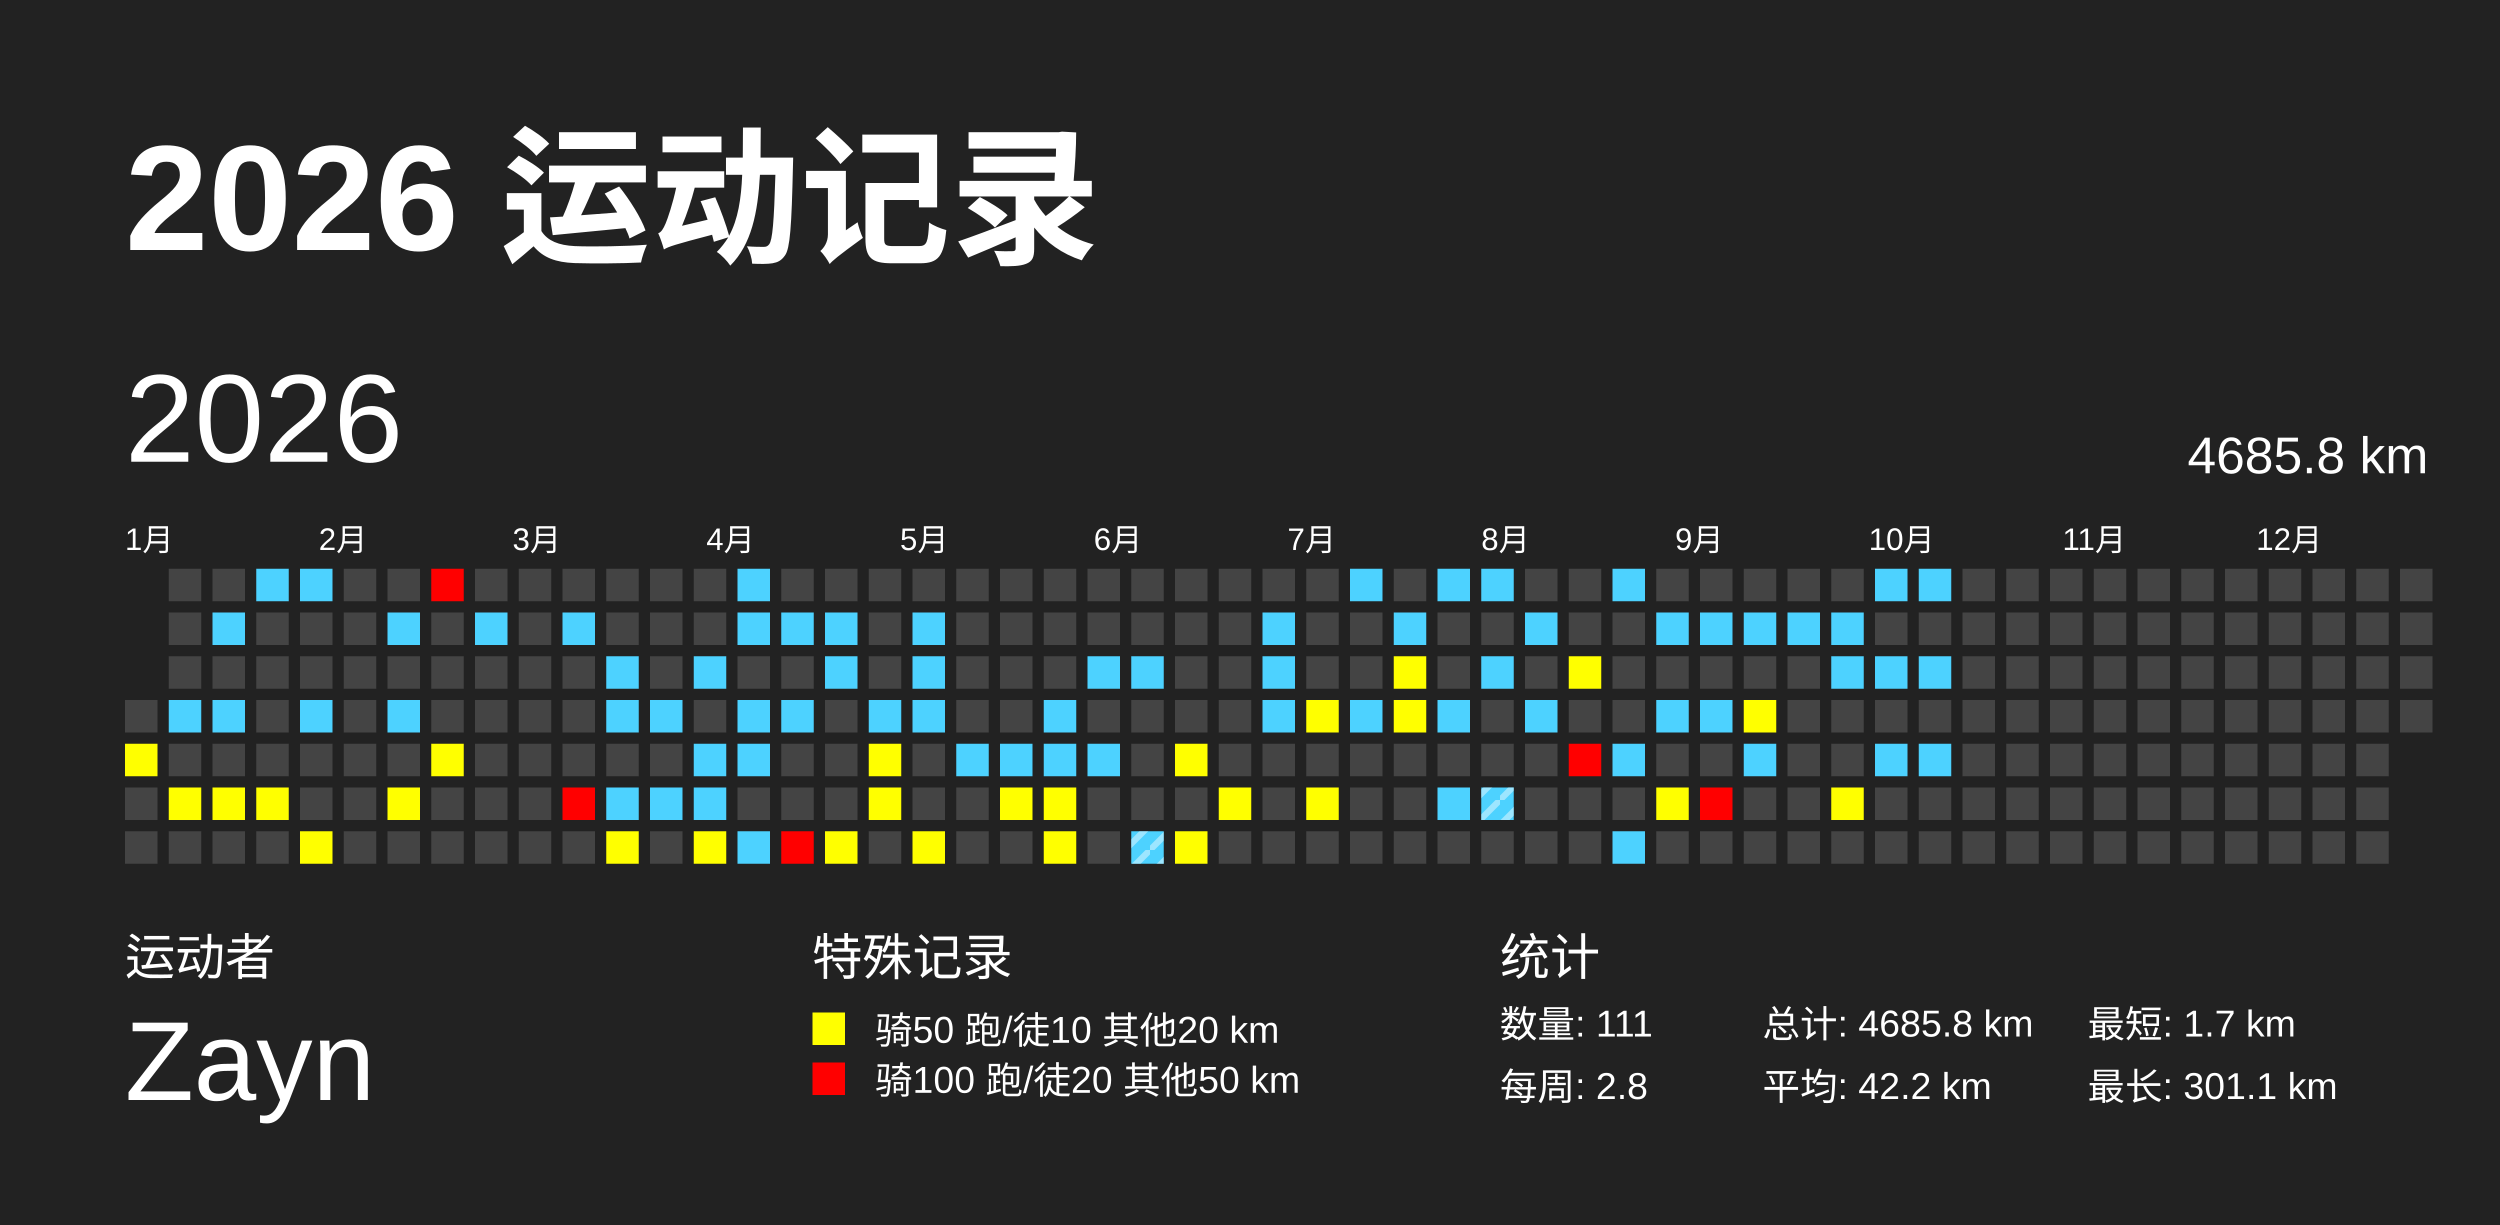
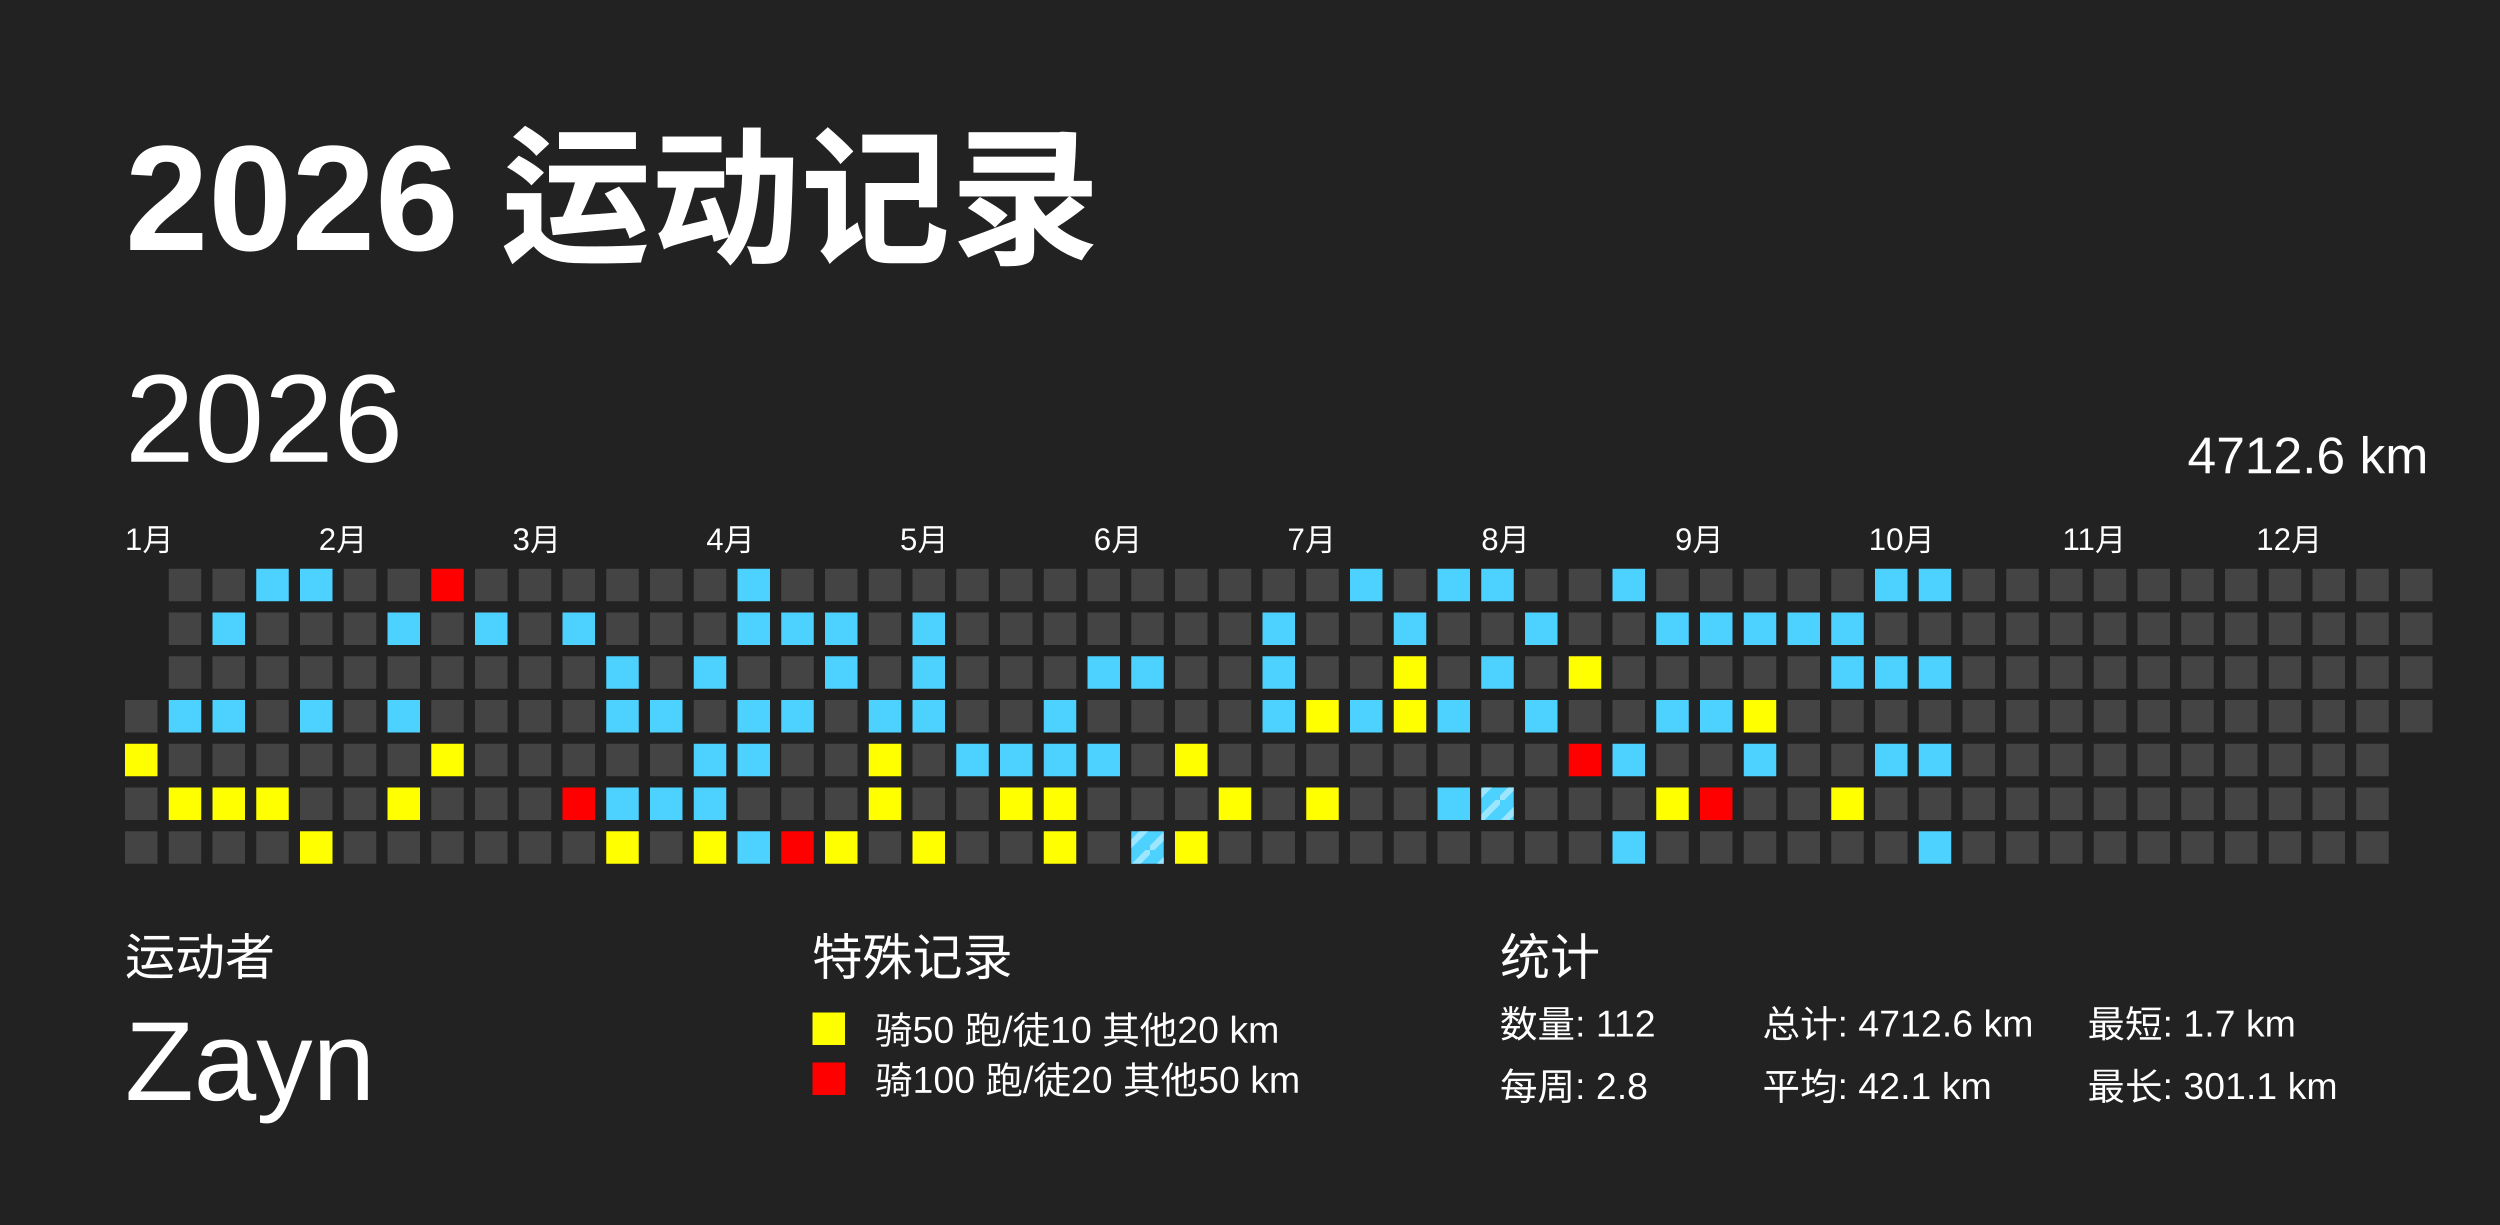
<svg xmlns="http://www.w3.org/2000/svg" baseProfile="full" height="98mm" version="1.1" viewBox="0,0,200,98" width="200mm">
  <defs>
    <pattern height="2" id="indoor-stripe" patternUnits="userSpaceOnUse" width="2">
      <line stroke="white" stroke-opacity="0.45" stroke-width="0.5" x1="0" x2="2" y1="2" y2="0" />
    </pattern>
  </defs>
  <rect fill="#222222" height="98" width="200" x="0" y="0" />
  <text fill="#FFFFFF" style="font-size:12px; font-family:Arial; font-weight:bold;" x="10" y="20">2026 运动记录</text>
  <text fill="#FFFFFF" style="font-size:4px; font-family:Arial" x="10" y="78">运动者</text>
  <text fill="#FFFFFF" style="font-size:9px; font-family:Arial" x="10" y="88">Zayn</text>
  <text fill="#FFFFFF" style="font-size:4px; font-family:Arial" x="65" y="78">特殊记录</text>
  <rect fill="yellow" height="2.6" width="2.6" x="65" y="81" />
  <text fill="#FFFFFF" style="font-size:3px; font-family:Arial" x="70" y="83.5">骑50 跑/徒10 其他20 km</text>
  <rect fill="red" height="2.6" width="2.6" x="65" y="85" />
  <text fill="#FFFFFF" style="font-size:3px; font-family:Arial" x="70" y="87.5">骑100 跑/徒20 其他50 km</text>
  <text fill="#FFFFFF" style="font-size:4px; font-family:Arial" x="120" y="78">统计</text>
-   <text fill="#FFFFFF" style="font-size:3px; font-family:Arial" x="120" y="83">数量: 111</text>
+   <text fill="#FFFFFF" style="font-size:3px; font-family:Arial" x="120" y="83">数量: 112</text>
  <text fill="#FFFFFF" style="font-size:3px; font-family:Arial" x="120" y="88">每周: 2.8</text>
-   <text fill="#FFFFFF" style="font-size:3px; font-family:Arial" x="141" y="83">总计: 4685.8 km</text>
-   <text fill="#FFFFFF" style="font-size:3px; font-family:Arial" x="141" y="88">平均: 42.2 km</text>
+   <text fill="#FFFFFF" style="font-size:3px; font-family:Arial" x="141" y="83">总计: 4712.6 km</text>
+   <text fill="#FFFFFF" style="font-size:3px; font-family:Arial" x="141" y="88">平均: 42.1 km</text>
  <text fill="#FFFFFF" style="font-size:3px; font-family:Arial" x="167" y="83">最短: 1.7 km</text>
  <text fill="#FFFFFF" style="font-size:3px; font-family:Arial" x="167" y="88">最长: 301.1 km</text>
  <text dominant-baseline="hanging" fill="#FFFFFF" style="font-size:10.0px; font-family:Arial;" x="10" y="30">2026</text>
-   <text dominant-baseline="hanging" fill="#FFFFFF" style="font-size:4.125px; font-family:Arial;" x="175" y="35">4685.8 km</text>
+   <text dominant-baseline="hanging" fill="#FFFFFF" style="font-size:4.125px; font-family:Arial;" x="175" y="35">4712.6 km</text>
  <text fill="#FFFFFF" style="font-size:2.5px; font-family:Arial" x="10.0" y="44">1月</text>
  <text fill="#FFFFFF" style="font-size:2.5px; font-family:Arial" x="25.5" y="44">2月</text>
  <text fill="#FFFFFF" style="font-size:2.5px; font-family:Arial" x="41.0" y="44">3月</text>
  <text fill="#FFFFFF" style="font-size:2.5px; font-family:Arial" x="56.5" y="44">4月</text>
  <text fill="#FFFFFF" style="font-size:2.5px; font-family:Arial" x="72.0" y="44">5月</text>
  <text fill="#FFFFFF" style="font-size:2.5px; font-family:Arial" x="87.5" y="44">6月</text>
  <text fill="#FFFFFF" style="font-size:2.5px; font-family:Arial" x="103.0" y="44">7月</text>
  <text fill="#FFFFFF" style="font-size:2.5px; font-family:Arial" x="118.5" y="44">8月</text>
  <text fill="#FFFFFF" style="font-size:2.5px; font-family:Arial" x="134.0" y="44">9月</text>
  <text fill="#FFFFFF" style="font-size:2.5px; font-family:Arial" x="149.5" y="44">10月</text>
  <text fill="#FFFFFF" style="font-size:2.5px; font-family:Arial" x="165.0" y="44">11月</text>
  <text fill="#FFFFFF" style="font-size:2.5px; font-family:Arial" x="180.5" y="44">12月</text>
  <rect fill="#444444" height="2.6" width="2.6" x="10.0" y="56.0" />
  <rect fill="yellow" height="2.6" width="2.6" x="10.0" y="59.5" />
  <rect fill="#444444" height="2.6" width="2.6" x="10.0" y="63.0" />
  <rect fill="#444444" height="2.6" width="2.6" x="10.0" y="66.5" />
  <rect fill="#444444" height="2.6" width="2.6" x="13.5" y="45.5" />
  <rect fill="#444444" height="2.6" width="2.6" x="13.5" y="49.0" />
  <rect fill="#444444" height="2.6" width="2.6" x="13.5" y="52.5" />
  <rect fill="#4dd2ff" height="2.6" width="2.6" x="13.5" y="56.0" />
  <rect fill="#444444" height="2.6" width="2.6" x="13.5" y="59.5" />
  <rect fill="yellow" height="2.6" width="2.6" x="13.5" y="63.0" />
  <rect fill="#444444" height="2.6" width="2.6" x="13.5" y="66.5" />
  <rect fill="#444444" height="2.6" width="2.6" x="17.0" y="45.5" />
  <rect fill="#4dd2ff" height="2.6" width="2.6" x="17.0" y="49.0" />
  <rect fill="#444444" height="2.6" width="2.6" x="17.0" y="52.5" />
  <rect fill="#4dd2ff" height="2.6" width="2.6" x="17.0" y="56.0" />
  <rect fill="#444444" height="2.6" width="2.6" x="17.0" y="59.5" />
  <rect fill="yellow" height="2.6" width="2.6" x="17.0" y="63.0" />
  <rect fill="#444444" height="2.6" width="2.6" x="17.0" y="66.5" />
  <rect fill="#4dd2ff" height="2.6" width="2.6" x="20.5" y="45.5" />
  <rect fill="#444444" height="2.6" width="2.6" x="20.5" y="49.0" />
  <rect fill="#444444" height="2.6" width="2.6" x="20.5" y="52.5" />
  <rect fill="#444444" height="2.6" width="2.6" x="20.5" y="56.0" />
  <rect fill="#444444" height="2.6" width="2.6" x="20.5" y="59.5" />
  <rect fill="yellow" height="2.6" width="2.6" x="20.5" y="63.0" />
  <rect fill="#444444" height="2.6" width="2.6" x="20.5" y="66.5" />
  <rect fill="#4dd2ff" height="2.6" width="2.6" x="24.0" y="45.5" />
  <rect fill="#444444" height="2.6" width="2.6" x="24.0" y="49.0" />
  <rect fill="#444444" height="2.6" width="2.6" x="24.0" y="52.5" />
  <rect fill="#4dd2ff" height="2.6" width="2.6" x="24.0" y="56.0" />
  <rect fill="#444444" height="2.6" width="2.6" x="24.0" y="59.5" />
  <rect fill="#444444" height="2.6" width="2.6" x="24.0" y="63.0" />
  <rect fill="yellow" height="2.6" width="2.6" x="24.0" y="66.5" />
  <rect fill="#444444" height="2.6" width="2.6" x="27.5" y="45.5" />
  <rect fill="#444444" height="2.6" width="2.6" x="27.5" y="49.0" />
  <rect fill="#444444" height="2.6" width="2.6" x="27.5" y="52.5" />
  <rect fill="#444444" height="2.6" width="2.6" x="27.5" y="56.0" />
  <rect fill="#444444" height="2.6" width="2.6" x="27.5" y="59.5" />
  <rect fill="#444444" height="2.6" width="2.6" x="27.5" y="63.0" />
  <rect fill="#444444" height="2.6" width="2.6" x="27.5" y="66.5" />
  <rect fill="#444444" height="2.6" width="2.6" x="31.0" y="45.5" />
  <rect fill="#4dd2ff" height="2.6" width="2.6" x="31.0" y="49.0" />
  <rect fill="#444444" height="2.6" width="2.6" x="31.0" y="52.5" />
  <rect fill="#4dd2ff" height="2.6" width="2.6" x="31.0" y="56.0" />
  <rect fill="#444444" height="2.6" width="2.6" x="31.0" y="59.5" />
  <rect fill="yellow" height="2.6" width="2.6" x="31.0" y="63.0" />
  <rect fill="#444444" height="2.6" width="2.6" x="31.0" y="66.5" />
  <rect fill="red" height="2.6" width="2.6" x="34.5" y="45.5" />
  <rect fill="#444444" height="2.6" width="2.6" x="34.5" y="49.0" />
  <rect fill="#444444" height="2.6" width="2.6" x="34.5" y="52.5" />
  <rect fill="#444444" height="2.6" width="2.6" x="34.5" y="56.0" />
  <rect fill="yellow" height="2.6" width="2.6" x="34.5" y="59.5" />
  <rect fill="#444444" height="2.6" width="2.6" x="34.5" y="63.0" />
  <rect fill="#444444" height="2.6" width="2.6" x="34.5" y="66.5" />
  <rect fill="#444444" height="2.6" width="2.6" x="38.0" y="45.5" />
  <rect fill="#4dd2ff" height="2.6" width="2.6" x="38.0" y="49.0" />
  <rect fill="#444444" height="2.6" width="2.6" x="38.0" y="52.5" />
  <rect fill="#444444" height="2.6" width="2.6" x="38.0" y="56.0" />
  <rect fill="#444444" height="2.6" width="2.6" x="38.0" y="59.5" />
  <rect fill="#444444" height="2.6" width="2.6" x="38.0" y="63.0" />
  <rect fill="#444444" height="2.6" width="2.6" x="38.0" y="66.5" />
  <rect fill="#444444" height="2.6" width="2.6" x="41.5" y="45.5" />
  <rect fill="#444444" height="2.6" width="2.6" x="41.5" y="49.0" />
  <rect fill="#444444" height="2.6" width="2.6" x="41.5" y="52.5" />
  <rect fill="#444444" height="2.6" width="2.6" x="41.5" y="56.0" />
  <rect fill="#444444" height="2.6" width="2.6" x="41.5" y="59.5" />
  <rect fill="#444444" height="2.6" width="2.6" x="41.5" y="63.0" />
  <rect fill="#444444" height="2.6" width="2.6" x="41.5" y="66.5" />
  <rect fill="#444444" height="2.6" width="2.6" x="45.0" y="45.5" />
  <rect fill="#4dd2ff" height="2.6" width="2.6" x="45.0" y="49.0" />
  <rect fill="#444444" height="2.6" width="2.6" x="45.0" y="52.5" />
  <rect fill="#444444" height="2.6" width="2.6" x="45.0" y="56.0" />
  <rect fill="#444444" height="2.6" width="2.6" x="45.0" y="59.5" />
  <rect fill="red" height="2.6" width="2.6" x="45.0" y="63.0" />
  <rect fill="#444444" height="2.6" width="2.6" x="45.0" y="66.5" />
  <rect fill="#444444" height="2.6" width="2.6" x="48.5" y="45.5" />
  <rect fill="#444444" height="2.6" width="2.6" x="48.5" y="49.0" />
  <rect fill="#4dd2ff" height="2.6" width="2.6" x="48.5" y="52.5" />
  <rect fill="#4dd2ff" height="2.6" width="2.6" x="48.5" y="56.0" />
  <rect fill="#444444" height="2.6" width="2.6" x="48.5" y="59.5" />
  <rect fill="#4dd2ff" height="2.6" width="2.6" x="48.5" y="63.0" />
  <rect fill="yellow" height="2.6" width="2.6" x="48.5" y="66.5" />
  <rect fill="#444444" height="2.6" width="2.6" x="52.0" y="45.5" />
  <rect fill="#444444" height="2.6" width="2.6" x="52.0" y="49.0" />
  <rect fill="#444444" height="2.6" width="2.6" x="52.0" y="52.5" />
  <rect fill="#4dd2ff" height="2.6" width="2.6" x="52.0" y="56.0" />
  <rect fill="#444444" height="2.6" width="2.6" x="52.0" y="59.5" />
  <rect fill="#4dd2ff" height="2.6" width="2.6" x="52.0" y="63.0" />
  <rect fill="#444444" height="2.6" width="2.6" x="52.0" y="66.5" />
  <rect fill="#444444" height="2.6" width="2.6" x="55.5" y="45.5" />
  <rect fill="#444444" height="2.6" width="2.6" x="55.5" y="49.0" />
  <rect fill="#4dd2ff" height="2.6" width="2.6" x="55.5" y="52.5" />
  <rect fill="#444444" height="2.6" width="2.6" x="55.5" y="56.0" />
  <rect fill="#4dd2ff" height="2.6" width="2.6" x="55.5" y="59.5" />
  <rect fill="#4dd2ff" height="2.6" width="2.6" x="55.5" y="63.0" />
  <rect fill="yellow" height="2.6" width="2.6" x="55.5" y="66.5" />
  <rect fill="#4dd2ff" height="2.6" width="2.6" x="59.0" y="45.5" />
  <rect fill="#4dd2ff" height="2.6" width="2.6" x="59.0" y="49.0" />
  <rect fill="#444444" height="2.6" width="2.6" x="59.0" y="52.5" />
  <rect fill="#4dd2ff" height="2.6" width="2.6" x="59.0" y="56.0" />
  <rect fill="#4dd2ff" height="2.6" width="2.6" x="59.0" y="59.5" />
  <rect fill="#444444" height="2.6" width="2.6" x="59.0" y="63.0" />
  <rect fill="#4dd2ff" height="2.6" width="2.6" x="59.0" y="66.5" />
  <rect fill="#444444" height="2.6" width="2.6" x="62.5" y="45.5" />
  <rect fill="#4dd2ff" height="2.6" width="2.6" x="62.5" y="49.0" />
  <rect fill="#444444" height="2.6" width="2.6" x="62.5" y="52.5" />
  <rect fill="#4dd2ff" height="2.6" width="2.6" x="62.5" y="56.0" />
  <rect fill="#444444" height="2.6" width="2.6" x="62.5" y="59.5" />
  <rect fill="#444444" height="2.6" width="2.6" x="62.5" y="63.0" />
  <rect fill="red" height="2.6" width="2.6" x="62.5" y="66.5" />
  <rect fill="#444444" height="2.6" width="2.6" x="66.0" y="45.5" />
  <rect fill="#4dd2ff" height="2.6" width="2.6" x="66.0" y="49.0" />
  <rect fill="#4dd2ff" height="2.6" width="2.6" x="66.0" y="52.5" />
  <rect fill="#444444" height="2.6" width="2.6" x="66.0" y="56.0" />
  <rect fill="#444444" height="2.6" width="2.6" x="66.0" y="59.5" />
  <rect fill="#444444" height="2.6" width="2.6" x="66.0" y="63.0" />
  <rect fill="yellow" height="2.6" width="2.6" x="66.0" y="66.5" />
  <rect fill="#444444" height="2.6" width="2.6" x="69.5" y="45.5" />
  <rect fill="#444444" height="2.6" width="2.6" x="69.5" y="49.0" />
  <rect fill="#444444" height="2.6" width="2.6" x="69.5" y="52.5" />
  <rect fill="#4dd2ff" height="2.6" width="2.6" x="69.5" y="56.0" />
  <rect fill="yellow" height="2.6" width="2.6" x="69.5" y="59.5" />
  <rect fill="yellow" height="2.6" width="2.6" x="69.5" y="63.0" />
  <rect fill="#444444" height="2.6" width="2.6" x="69.5" y="66.5" />
  <rect fill="#444444" height="2.6" width="2.6" x="73.0" y="45.5" />
  <rect fill="#4dd2ff" height="2.6" width="2.6" x="73.0" y="49.0" />
  <rect fill="#4dd2ff" height="2.6" width="2.6" x="73.0" y="52.5" />
  <rect fill="#4dd2ff" height="2.6" width="2.6" x="73.0" y="56.0" />
  <rect fill="#444444" height="2.6" width="2.6" x="73.0" y="59.5" />
  <rect fill="#444444" height="2.6" width="2.6" x="73.0" y="63.0" />
  <rect fill="yellow" height="2.6" width="2.6" x="73.0" y="66.5" />
  <rect fill="#444444" height="2.6" width="2.6" x="76.5" y="45.5" />
  <rect fill="#444444" height="2.6" width="2.6" x="76.5" y="49.0" />
  <rect fill="#444444" height="2.6" width="2.6" x="76.5" y="52.5" />
  <rect fill="#444444" height="2.6" width="2.6" x="76.5" y="56.0" />
  <rect fill="#4dd2ff" height="2.6" width="2.6" x="76.5" y="59.5" />
  <rect fill="#444444" height="2.6" width="2.6" x="76.5" y="63.0" />
  <rect fill="#444444" height="2.6" width="2.6" x="76.5" y="66.5" />
  <rect fill="#444444" height="2.6" width="2.6" x="80.0" y="45.5" />
  <rect fill="#444444" height="2.6" width="2.6" x="80.0" y="49.0" />
  <rect fill="#444444" height="2.6" width="2.6" x="80.0" y="52.5" />
  <rect fill="#444444" height="2.6" width="2.6" x="80.0" y="56.0" />
  <rect fill="#4dd2ff" height="2.6" width="2.6" x="80.0" y="59.5" />
  <rect fill="yellow" height="2.6" width="2.6" x="80.0" y="63.0" />
  <rect fill="#444444" height="2.6" width="2.6" x="80.0" y="66.5" />
  <rect fill="#444444" height="2.6" width="2.6" x="83.5" y="45.5" />
  <rect fill="#444444" height="2.6" width="2.6" x="83.5" y="49.0" />
  <rect fill="#444444" height="2.6" width="2.6" x="83.5" y="52.5" />
  <rect fill="#4dd2ff" height="2.6" width="2.6" x="83.5" y="56.0" />
  <rect fill="#4dd2ff" height="2.6" width="2.6" x="83.5" y="59.5" />
  <rect fill="yellow" height="2.6" width="2.6" x="83.5" y="63.0" />
  <rect fill="yellow" height="2.6" width="2.6" x="83.5" y="66.5" />
  <rect fill="#444444" height="2.6" width="2.6" x="87.0" y="45.5" />
  <rect fill="#444444" height="2.6" width="2.6" x="87.0" y="49.0" />
  <rect fill="#4dd2ff" height="2.6" width="2.6" x="87.0" y="52.5" />
  <rect fill="#444444" height="2.6" width="2.6" x="87.0" y="56.0" />
  <rect fill="#4dd2ff" height="2.6" width="2.6" x="87.0" y="59.5" />
  <rect fill="#444444" height="2.6" width="2.6" x="87.0" y="63.0" />
  <rect fill="#444444" height="2.6" width="2.6" x="87.0" y="66.5" />
  <rect fill="#444444" height="2.6" width="2.6" x="90.5" y="45.5" />
  <rect fill="#444444" height="2.6" width="2.6" x="90.5" y="49.0" />
  <rect fill="#4dd2ff" height="2.6" width="2.6" x="90.5" y="52.5" />
  <rect fill="#444444" height="2.6" width="2.6" x="90.5" y="56.0" />
  <rect fill="#444444" height="2.6" width="2.6" x="90.5" y="59.5" />
  <rect fill="#444444" height="2.6" width="2.6" x="90.5" y="63.0" />
  <rect fill="#4dd2ff" height="2.6" width="2.6" x="90.5" y="66.5" />
  <rect fill="url(#indoor-stripe)" height="2.6" width="2.6" x="90.5" y="66.5" />
  <rect fill="#444444" height="2.6" width="2.6" x="94.0" y="45.5" />
  <rect fill="#444444" height="2.6" width="2.6" x="94.0" y="49.0" />
  <rect fill="#444444" height="2.6" width="2.6" x="94.0" y="52.5" />
  <rect fill="#444444" height="2.6" width="2.6" x="94.0" y="56.0" />
  <rect fill="yellow" height="2.6" width="2.6" x="94.0" y="59.5" />
  <rect fill="#444444" height="2.6" width="2.6" x="94.0" y="63.0" />
  <rect fill="yellow" height="2.6" width="2.6" x="94.0" y="66.5" />
  <rect fill="#444444" height="2.6" width="2.6" x="97.5" y="45.5" />
  <rect fill="#444444" height="2.6" width="2.6" x="97.5" y="49.0" />
  <rect fill="#444444" height="2.6" width="2.6" x="97.5" y="52.5" />
  <rect fill="#444444" height="2.6" width="2.6" x="97.5" y="56.0" />
  <rect fill="#444444" height="2.6" width="2.6" x="97.5" y="59.5" />
  <rect fill="yellow" height="2.6" width="2.6" x="97.5" y="63.0" />
  <rect fill="#444444" height="2.6" width="2.6" x="97.5" y="66.5" />
  <rect fill="#444444" height="2.6" width="2.6" x="101.0" y="45.5" />
  <rect fill="#4dd2ff" height="2.6" width="2.6" x="101.0" y="49.0" />
  <rect fill="#4dd2ff" height="2.6" width="2.6" x="101.0" y="52.5" />
  <rect fill="#4dd2ff" height="2.6" width="2.6" x="101.0" y="56.0" />
  <rect fill="#444444" height="2.6" width="2.6" x="101.0" y="59.5" />
  <rect fill="#444444" height="2.6" width="2.6" x="101.0" y="63.0" />
  <rect fill="#444444" height="2.6" width="2.6" x="101.0" y="66.5" />
  <rect fill="#444444" height="2.6" width="2.6" x="104.5" y="45.5" />
  <rect fill="#444444" height="2.6" width="2.6" x="104.5" y="49.0" />
  <rect fill="#444444" height="2.6" width="2.6" x="104.5" y="52.5" />
  <rect fill="yellow" height="2.6" width="2.6" x="104.5" y="56.0" />
  <rect fill="#444444" height="2.6" width="2.6" x="104.5" y="59.5" />
  <rect fill="yellow" height="2.6" width="2.6" x="104.5" y="63.0" />
  <rect fill="#444444" height="2.6" width="2.6" x="104.5" y="66.5" />
  <rect fill="#4dd2ff" height="2.6" width="2.6" x="108.0" y="45.5" />
  <rect fill="#444444" height="2.6" width="2.6" x="108.0" y="49.0" />
  <rect fill="#444444" height="2.6" width="2.6" x="108.0" y="52.5" />
  <rect fill="#4dd2ff" height="2.6" width="2.6" x="108.0" y="56.0" />
  <rect fill="#444444" height="2.6" width="2.6" x="108.0" y="59.5" />
  <rect fill="#444444" height="2.6" width="2.6" x="108.0" y="63.0" />
  <rect fill="#444444" height="2.6" width="2.6" x="108.0" y="66.5" />
  <rect fill="#444444" height="2.6" width="2.6" x="111.5" y="45.5" />
  <rect fill="#4dd2ff" height="2.6" width="2.6" x="111.5" y="49.0" />
  <rect fill="yellow" height="2.6" width="2.6" x="111.5" y="52.5" />
  <rect fill="yellow" height="2.6" width="2.6" x="111.5" y="56.0" />
  <rect fill="#444444" height="2.6" width="2.6" x="111.5" y="59.5" />
  <rect fill="#444444" height="2.6" width="2.6" x="111.5" y="63.0" />
  <rect fill="#444444" height="2.6" width="2.6" x="111.5" y="66.5" />
  <rect fill="#4dd2ff" height="2.6" width="2.6" x="115.0" y="45.5" />
  <rect fill="#444444" height="2.6" width="2.6" x="115.0" y="49.0" />
  <rect fill="#444444" height="2.6" width="2.6" x="115.0" y="52.5" />
  <rect fill="#4dd2ff" height="2.6" width="2.6" x="115.0" y="56.0" />
  <rect fill="#444444" height="2.6" width="2.6" x="115.0" y="59.5" />
  <rect fill="#4dd2ff" height="2.6" width="2.6" x="115.0" y="63.0" />
  <rect fill="#444444" height="2.6" width="2.6" x="115.0" y="66.5" />
  <rect fill="#4dd2ff" height="2.6" width="2.6" x="118.5" y="45.5" />
  <rect fill="#444444" height="2.6" width="2.6" x="118.5" y="49.0" />
  <rect fill="#4dd2ff" height="2.6" width="2.6" x="118.5" y="52.5" />
  <rect fill="#444444" height="2.6" width="2.6" x="118.5" y="56.0" />
  <rect fill="#444444" height="2.6" width="2.6" x="118.5" y="59.5" />
  <rect fill="#4dd2ff" height="2.6" width="2.6" x="118.5" y="63.0" />
  <rect fill="url(#indoor-stripe)" height="2.6" width="2.6" x="118.5" y="63.0" />
  <rect fill="#444444" height="2.6" width="2.6" x="118.5" y="66.5" />
  <rect fill="#444444" height="2.6" width="2.6" x="122.0" y="45.5" />
  <rect fill="#4dd2ff" height="2.6" width="2.6" x="122.0" y="49.0" />
  <rect fill="#444444" height="2.6" width="2.6" x="122.0" y="52.5" />
  <rect fill="#4dd2ff" height="2.6" width="2.6" x="122.0" y="56.0" />
  <rect fill="#444444" height="2.6" width="2.6" x="122.0" y="59.5" />
  <rect fill="#444444" height="2.6" width="2.6" x="122.0" y="63.0" />
  <rect fill="#444444" height="2.6" width="2.6" x="122.0" y="66.5" />
  <rect fill="#444444" height="2.6" width="2.6" x="125.5" y="45.5" />
  <rect fill="#444444" height="2.6" width="2.6" x="125.5" y="49.0" />
  <rect fill="yellow" height="2.6" width="2.6" x="125.5" y="52.5" />
  <rect fill="#444444" height="2.6" width="2.6" x="125.5" y="56.0" />
  <rect fill="red" height="2.6" width="2.6" x="125.5" y="59.5" />
  <rect fill="#444444" height="2.6" width="2.6" x="125.5" y="63.0" />
  <rect fill="#444444" height="2.6" width="2.6" x="125.5" y="66.5" />
  <rect fill="#4dd2ff" height="2.6" width="2.6" x="129.0" y="45.5" />
  <rect fill="#444444" height="2.6" width="2.6" x="129.0" y="49.0" />
  <rect fill="#444444" height="2.6" width="2.6" x="129.0" y="52.5" />
  <rect fill="#444444" height="2.6" width="2.6" x="129.0" y="56.0" />
  <rect fill="#4dd2ff" height="2.6" width="2.6" x="129.0" y="59.5" />
  <rect fill="#444444" height="2.6" width="2.6" x="129.0" y="63.0" />
  <rect fill="#4dd2ff" height="2.6" width="2.6" x="129.0" y="66.5" />
  <rect fill="#444444" height="2.6" width="2.6" x="132.5" y="45.5" />
  <rect fill="#4dd2ff" height="2.6" width="2.6" x="132.5" y="49.0" />
  <rect fill="#444444" height="2.6" width="2.6" x="132.5" y="52.5" />
  <rect fill="#4dd2ff" height="2.6" width="2.6" x="132.5" y="56.0" />
  <rect fill="#444444" height="2.6" width="2.6" x="132.5" y="59.5" />
  <rect fill="yellow" height="2.6" width="2.6" x="132.5" y="63.0" />
  <rect fill="#444444" height="2.6" width="2.6" x="132.5" y="66.5" />
  <rect fill="#444444" height="2.6" width="2.6" x="136.0" y="45.5" />
  <rect fill="#4dd2ff" height="2.6" width="2.6" x="136.0" y="49.0" />
  <rect fill="#444444" height="2.6" width="2.6" x="136.0" y="52.5" />
  <rect fill="#4dd2ff" height="2.6" width="2.6" x="136.0" y="56.0" />
  <rect fill="#444444" height="2.6" width="2.6" x="136.0" y="59.5" />
  <rect fill="red" height="2.6" width="2.6" x="136.0" y="63.0" />
  <rect fill="#444444" height="2.6" width="2.6" x="136.0" y="66.5" />
  <rect fill="#444444" height="2.6" width="2.6" x="139.5" y="45.5" />
  <rect fill="#4dd2ff" height="2.6" width="2.6" x="139.5" y="49.0" />
  <rect fill="#444444" height="2.6" width="2.6" x="139.5" y="52.5" />
  <rect fill="yellow" height="2.6" width="2.6" x="139.5" y="56.0" />
  <rect fill="#4dd2ff" height="2.6" width="2.6" x="139.5" y="59.5" />
  <rect fill="#444444" height="2.6" width="2.6" x="139.5" y="63.0" />
  <rect fill="#444444" height="2.6" width="2.6" x="139.5" y="66.5" />
  <rect fill="#444444" height="2.6" width="2.6" x="143.0" y="45.5" />
  <rect fill="#4dd2ff" height="2.6" width="2.6" x="143.0" y="49.0" />
  <rect fill="#444444" height="2.6" width="2.6" x="143.0" y="52.5" />
  <rect fill="#444444" height="2.6" width="2.6" x="143.0" y="56.0" />
  <rect fill="#444444" height="2.6" width="2.6" x="143.0" y="59.5" />
  <rect fill="#444444" height="2.6" width="2.6" x="143.0" y="63.0" />
  <rect fill="#444444" height="2.6" width="2.6" x="143.0" y="66.5" />
  <rect fill="#444444" height="2.6" width="2.6" x="146.5" y="45.5" />
  <rect fill="#4dd2ff" height="2.6" width="2.6" x="146.5" y="49.0" />
  <rect fill="#4dd2ff" height="2.6" width="2.6" x="146.5" y="52.5" />
  <rect fill="#444444" height="2.6" width="2.6" x="146.5" y="56.0" />
  <rect fill="#444444" height="2.6" width="2.6" x="146.5" y="59.5" />
  <rect fill="yellow" height="2.6" width="2.6" x="146.5" y="63.0" />
  <rect fill="#444444" height="2.6" width="2.6" x="146.5" y="66.5" />
  <rect fill="#4dd2ff" height="2.6" width="2.6" x="150.0" y="45.5" />
  <rect fill="#444444" height="2.6" width="2.6" x="150.0" y="49.0" />
  <rect fill="#4dd2ff" height="2.6" width="2.6" x="150.0" y="52.5" />
  <rect fill="#444444" height="2.6" width="2.6" x="150.0" y="56.0" />
  <rect fill="#4dd2ff" height="2.6" width="2.6" x="150.0" y="59.5" />
  <rect fill="#444444" height="2.6" width="2.6" x="150.0" y="63.0" />
  <rect fill="#444444" height="2.6" width="2.6" x="150.0" y="66.5" />
  <rect fill="#4dd2ff" height="2.6" width="2.6" x="153.5" y="45.5" />
  <rect fill="#444444" height="2.6" width="2.6" x="153.5" y="49.0" />
  <rect fill="#4dd2ff" height="2.6" width="2.6" x="153.5" y="52.5" />
  <rect fill="#444444" height="2.6" width="2.6" x="153.5" y="56.0" />
  <rect fill="#4dd2ff" height="2.6" width="2.6" x="153.5" y="59.5" />
  <rect fill="#444444" height="2.6" width="2.6" x="153.5" y="63.0" />
-   <rect fill="#444444" height="2.6" width="2.6" x="153.5" y="66.5" />
+   <rect fill="#4dd2ff" height="2.6" width="2.6" x="153.5" y="66.5" />
  <rect fill="#444444" height="2.6" width="2.6" x="157.0" y="45.5" />
  <rect fill="#444444" height="2.6" width="2.6" x="157.0" y="49.0" />
  <rect fill="#444444" height="2.6" width="2.6" x="157.0" y="52.5" />
  <rect fill="#444444" height="2.6" width="2.6" x="157.0" y="56.0" />
  <rect fill="#444444" height="2.6" width="2.6" x="157.0" y="59.5" />
  <rect fill="#444444" height="2.6" width="2.6" x="157.0" y="63.0" />
  <rect fill="#444444" height="2.6" width="2.6" x="157.0" y="66.5" />
  <rect fill="#444444" height="2.6" width="2.6" x="160.5" y="45.5" />
  <rect fill="#444444" height="2.6" width="2.6" x="160.5" y="49.0" />
  <rect fill="#444444" height="2.6" width="2.6" x="160.5" y="52.5" />
  <rect fill="#444444" height="2.6" width="2.6" x="160.5" y="56.0" />
  <rect fill="#444444" height="2.6" width="2.6" x="160.5" y="59.5" />
  <rect fill="#444444" height="2.6" width="2.6" x="160.5" y="63.0" />
  <rect fill="#444444" height="2.6" width="2.6" x="160.5" y="66.5" />
  <rect fill="#444444" height="2.6" width="2.6" x="164.0" y="45.5" />
  <rect fill="#444444" height="2.6" width="2.6" x="164.0" y="49.0" />
  <rect fill="#444444" height="2.6" width="2.6" x="164.0" y="52.5" />
  <rect fill="#444444" height="2.6" width="2.6" x="164.0" y="56.0" />
  <rect fill="#444444" height="2.6" width="2.6" x="164.0" y="59.5" />
  <rect fill="#444444" height="2.6" width="2.6" x="164.0" y="63.0" />
  <rect fill="#444444" height="2.6" width="2.6" x="164.0" y="66.5" />
  <rect fill="#444444" height="2.6" width="2.6" x="167.5" y="45.5" />
  <rect fill="#444444" height="2.6" width="2.6" x="167.5" y="49.0" />
  <rect fill="#444444" height="2.6" width="2.6" x="167.5" y="52.5" />
  <rect fill="#444444" height="2.6" width="2.6" x="167.5" y="56.0" />
  <rect fill="#444444" height="2.6" width="2.6" x="167.5" y="59.5" />
  <rect fill="#444444" height="2.6" width="2.6" x="167.5" y="63.0" />
  <rect fill="#444444" height="2.6" width="2.6" x="167.5" y="66.5" />
  <rect fill="#444444" height="2.6" width="2.6" x="171.0" y="45.5" />
  <rect fill="#444444" height="2.6" width="2.6" x="171.0" y="49.0" />
  <rect fill="#444444" height="2.6" width="2.6" x="171.0" y="52.5" />
  <rect fill="#444444" height="2.6" width="2.6" x="171.0" y="56.0" />
  <rect fill="#444444" height="2.6" width="2.6" x="171.0" y="59.5" />
  <rect fill="#444444" height="2.6" width="2.6" x="171.0" y="63.0" />
  <rect fill="#444444" height="2.6" width="2.6" x="171.0" y="66.5" />
  <rect fill="#444444" height="2.6" width="2.6" x="174.5" y="45.5" />
  <rect fill="#444444" height="2.6" width="2.6" x="174.5" y="49.0" />
  <rect fill="#444444" height="2.6" width="2.6" x="174.5" y="52.5" />
  <rect fill="#444444" height="2.6" width="2.6" x="174.5" y="56.0" />
  <rect fill="#444444" height="2.6" width="2.6" x="174.5" y="59.5" />
  <rect fill="#444444" height="2.6" width="2.6" x="174.5" y="63.0" />
  <rect fill="#444444" height="2.6" width="2.6" x="174.5" y="66.5" />
  <rect fill="#444444" height="2.6" width="2.6" x="178.0" y="45.5" />
  <rect fill="#444444" height="2.6" width="2.6" x="178.0" y="49.0" />
  <rect fill="#444444" height="2.6" width="2.6" x="178.0" y="52.5" />
  <rect fill="#444444" height="2.6" width="2.6" x="178.0" y="56.0" />
  <rect fill="#444444" height="2.6" width="2.6" x="178.0" y="59.5" />
  <rect fill="#444444" height="2.6" width="2.6" x="178.0" y="63.0" />
  <rect fill="#444444" height="2.6" width="2.6" x="178.0" y="66.5" />
  <rect fill="#444444" height="2.6" width="2.6" x="181.5" y="45.5" />
  <rect fill="#444444" height="2.6" width="2.6" x="181.5" y="49.0" />
  <rect fill="#444444" height="2.6" width="2.6" x="181.5" y="52.5" />
  <rect fill="#444444" height="2.6" width="2.6" x="181.5" y="56.0" />
  <rect fill="#444444" height="2.6" width="2.6" x="181.5" y="59.5" />
  <rect fill="#444444" height="2.6" width="2.6" x="181.5" y="63.0" />
  <rect fill="#444444" height="2.6" width="2.6" x="181.5" y="66.5" />
  <rect fill="#444444" height="2.6" width="2.6" x="185.0" y="45.5" />
  <rect fill="#444444" height="2.6" width="2.6" x="185.0" y="49.0" />
  <rect fill="#444444" height="2.6" width="2.6" x="185.0" y="52.5" />
  <rect fill="#444444" height="2.6" width="2.6" x="185.0" y="56.0" />
  <rect fill="#444444" height="2.6" width="2.6" x="185.0" y="59.5" />
  <rect fill="#444444" height="2.6" width="2.6" x="185.0" y="63.0" />
  <rect fill="#444444" height="2.6" width="2.6" x="185.0" y="66.5" />
  <rect fill="#444444" height="2.6" width="2.6" x="188.5" y="45.5" />
  <rect fill="#444444" height="2.6" width="2.6" x="188.5" y="49.0" />
  <rect fill="#444444" height="2.6" width="2.6" x="188.5" y="52.5" />
  <rect fill="#444444" height="2.6" width="2.6" x="188.5" y="56.0" />
  <rect fill="#444444" height="2.6" width="2.6" x="188.5" y="59.5" />
  <rect fill="#444444" height="2.6" width="2.6" x="188.5" y="63.0" />
  <rect fill="#444444" height="2.6" width="2.6" x="188.5" y="66.5" />
  <rect fill="#444444" height="2.6" width="2.6" x="192.0" y="45.5" />
  <rect fill="#444444" height="2.6" width="2.6" x="192.0" y="49.0" />
  <rect fill="#444444" height="2.6" width="2.6" x="192.0" y="52.5" />
  <rect fill="#444444" height="2.6" width="2.6" x="192.0" y="56.0" />
</svg>
